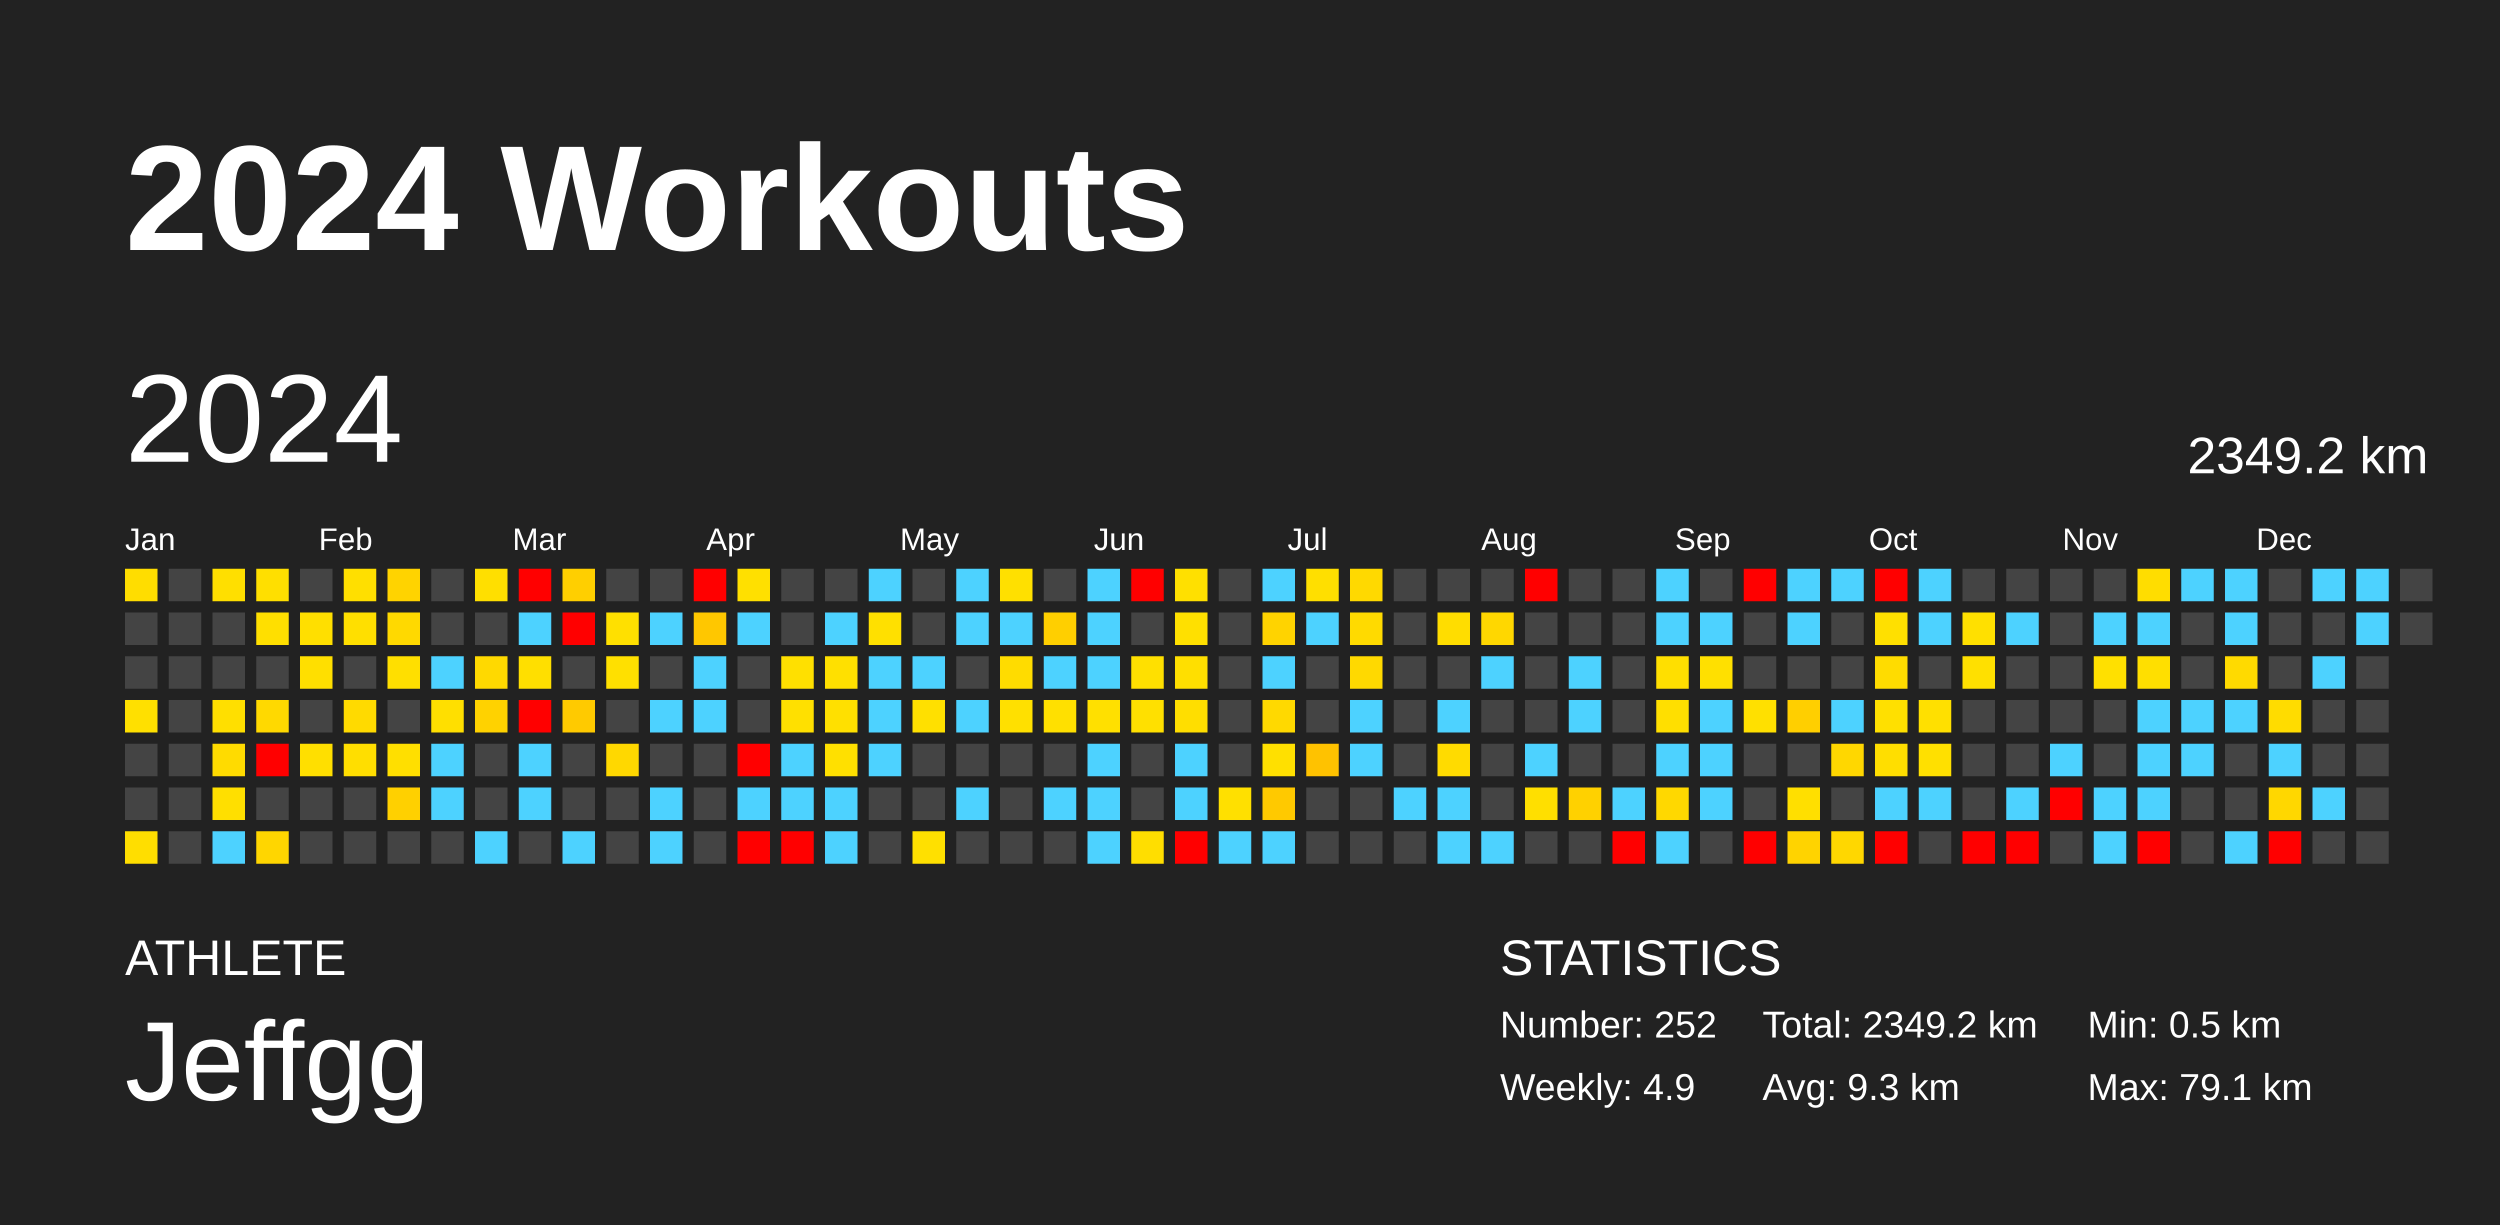
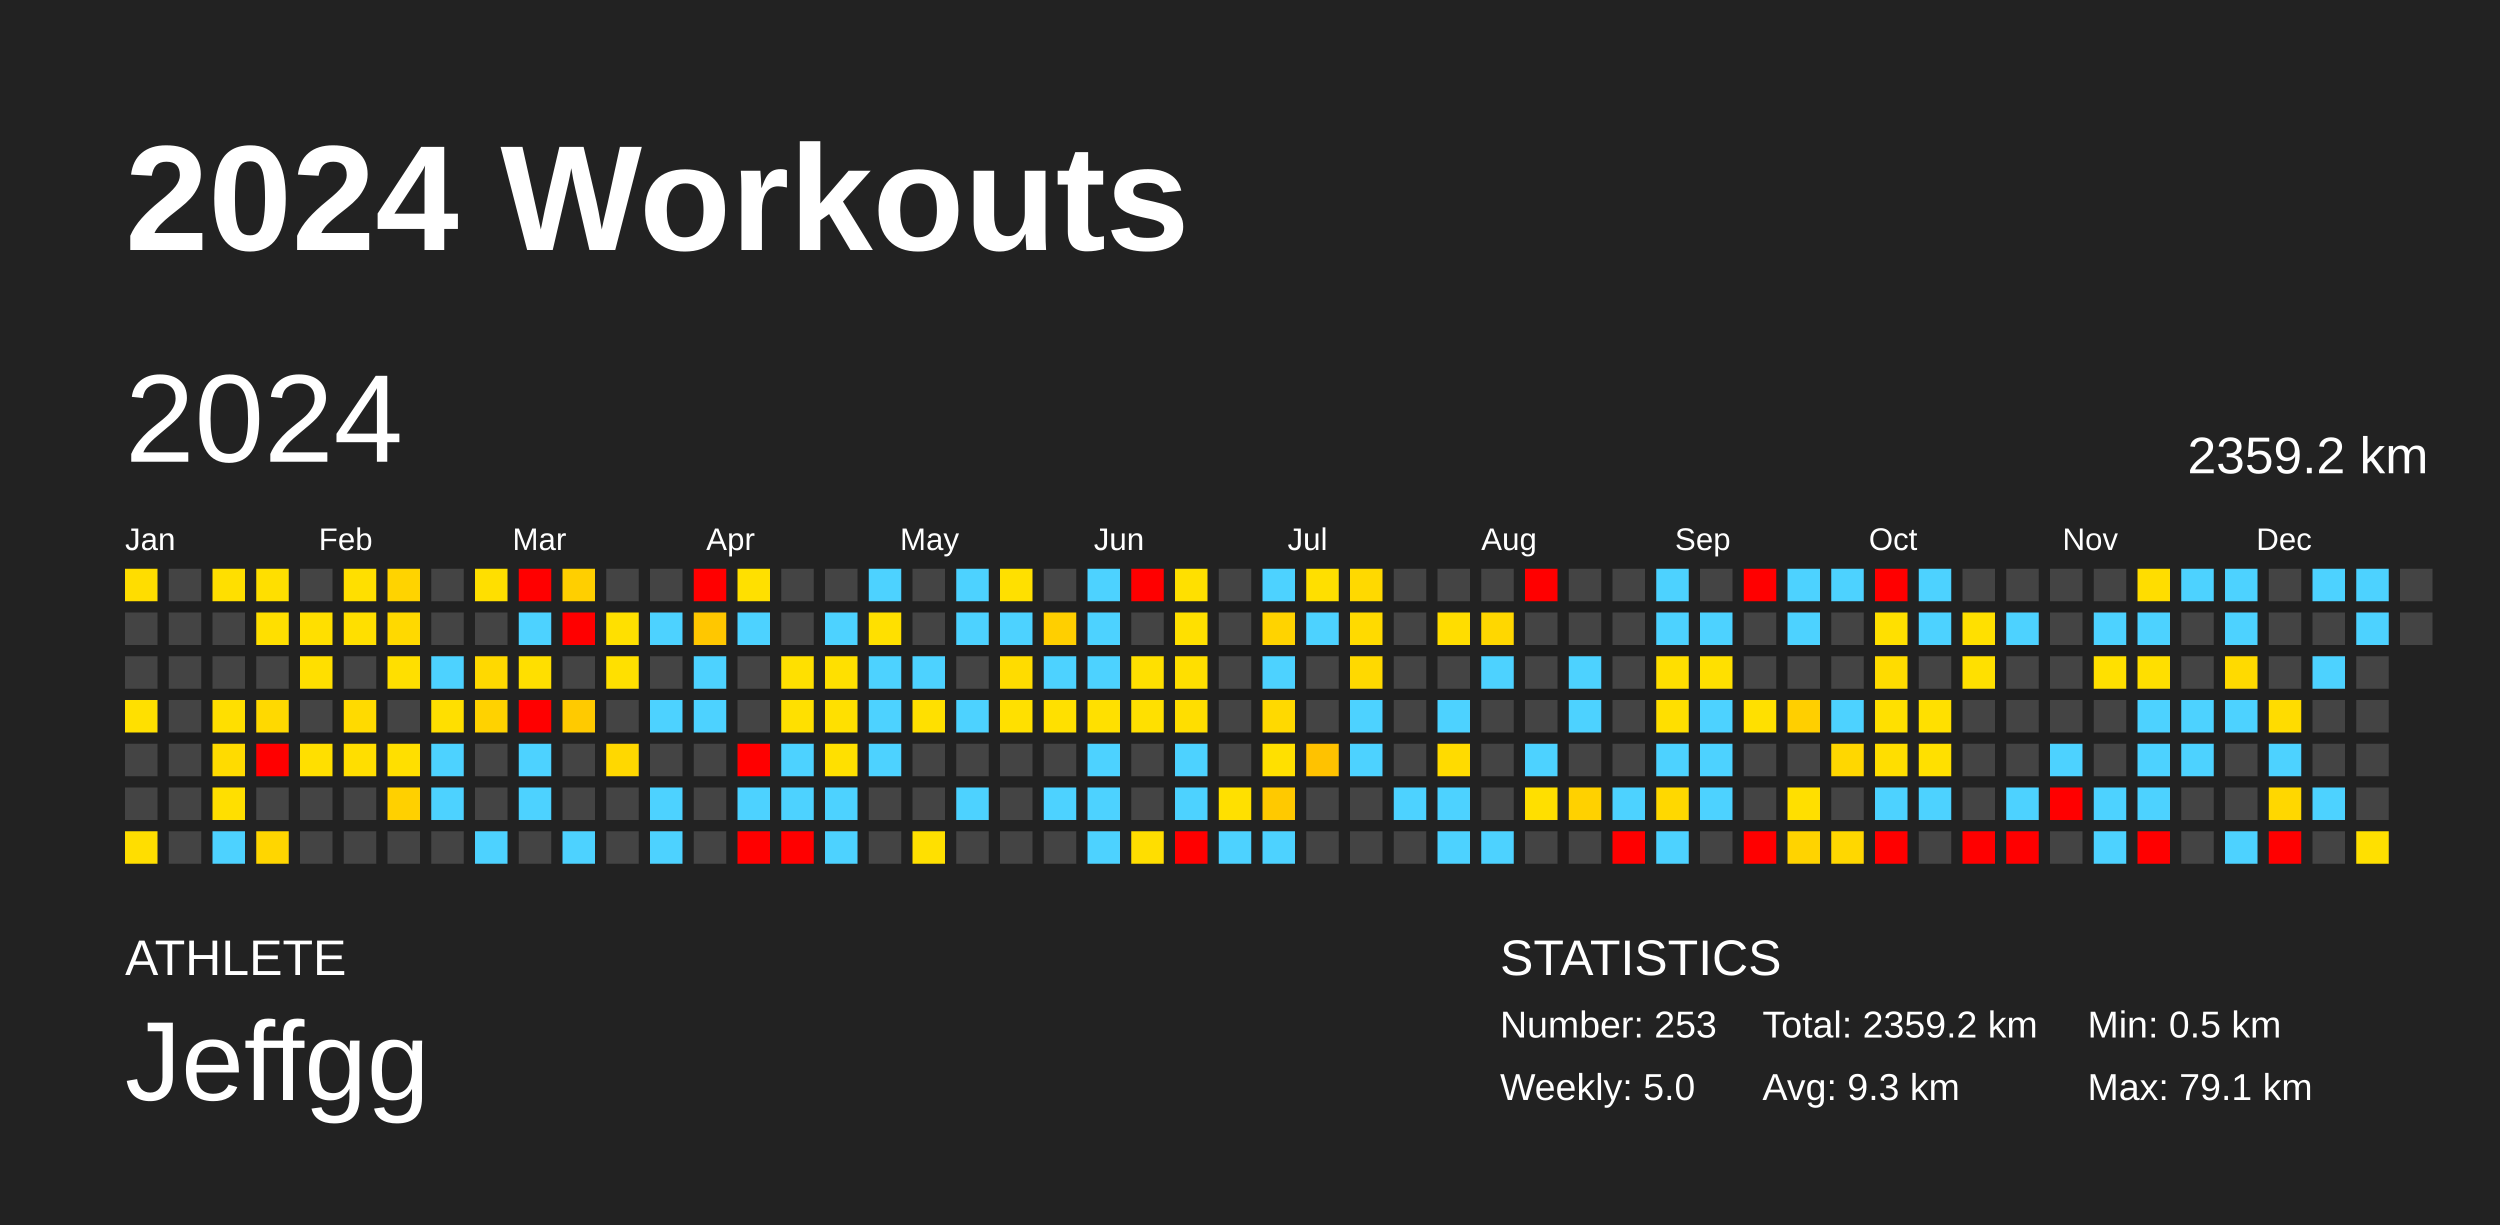
<svg xmlns="http://www.w3.org/2000/svg" baseProfile="full" height="98mm" version="1.1" viewBox="0,0,200,98" width="200mm">
  <defs />
  <rect fill="#222222" height="98" width="200" x="0" y="0" />
  <text fill="#FFFFFF" style="font-size:12px; font-family:Arial; font-weight:bold;" x="10" y="20">2024 Workouts</text>
  <text fill="#FFFFFF" style="font-size:4px; font-family:Arial" x="10" y="78">ATHLETE</text>
  <text fill="#FFFFFF" style="font-size:9px; font-family:Arial" x="10" y="88">Jeffgg</text>
  <text fill="#FFFFFF" style="font-size:4px; font-family:Arial" x="120" y="78">STATISTICS</text>
-   <text fill="#FFFFFF" style="font-size:3px; font-family:Arial" x="120" y="83">Number: 252</text>
-   <text fill="#FFFFFF" style="font-size:3px; font-family:Arial" x="120" y="88">Weekly: 4.9</text>
-   <text fill="#FFFFFF" style="font-size:3px; font-family:Arial" x="141" y="83">Total: 2349.2 km</text>
+   <text fill="#FFFFFF" style="font-size:3px; font-family:Arial" x="120" y="83">Number: 253</text>
+   <text fill="#FFFFFF" style="font-size:3px; font-family:Arial" x="120" y="88">Weekly: 5.0</text>
+   <text fill="#FFFFFF" style="font-size:3px; font-family:Arial" x="141" y="83">Total: 2359.2 km</text>
  <text fill="#FFFFFF" style="font-size:3px; font-family:Arial" x="141" y="88">Avg: 9.3 km</text>
  <text fill="#FFFFFF" style="font-size:3px; font-family:Arial" x="167" y="83">Min: 0.5 km</text>
  <text fill="#FFFFFF" style="font-size:3px; font-family:Arial" x="167" y="88">Max: 79.1 km</text>
  <text dominant-baseline="hanging" fill="#FFFFFF" style="font-size:10.0px; font-family:Arial;" x="10" y="30">2024</text>
-   <text dominant-baseline="hanging" fill="#FFFFFF" style="font-size:4.125px; font-family:Arial;" x="175" y="35">2349.2 km</text>
+   <text dominant-baseline="hanging" fill="#FFFFFF" style="font-size:4.125px; font-family:Arial;" x="175" y="35">2359.2 km</text>
  <text fill="#FFFFFF" style="font-size:2.5px; font-family:Arial" x="10.0" y="44">Jan</text>
  <text fill="#FFFFFF" style="font-size:2.5px; font-family:Arial" x="25.5" y="44">Feb</text>
  <text fill="#FFFFFF" style="font-size:2.5px; font-family:Arial" x="41.0" y="44">Mar</text>
  <text fill="#FFFFFF" style="font-size:2.5px; font-family:Arial" x="56.5" y="44">Apr</text>
  <text fill="#FFFFFF" style="font-size:2.5px; font-family:Arial" x="72.0" y="44">May</text>
  <text fill="#FFFFFF" style="font-size:2.5px; font-family:Arial" x="87.5" y="44">Jun</text>
  <text fill="#FFFFFF" style="font-size:2.5px; font-family:Arial" x="103.0" y="44">Jul</text>
  <text fill="#FFFFFF" style="font-size:2.5px; font-family:Arial" x="118.5" y="44">Aug</text>
  <text fill="#FFFFFF" style="font-size:2.5px; font-family:Arial" x="134.0" y="44">Sep</text>
  <text fill="#FFFFFF" style="font-size:2.5px; font-family:Arial" x="149.5" y="44">Oct</text>
  <text fill="#FFFFFF" style="font-size:2.5px; font-family:Arial" x="165.0" y="44">Nov</text>
  <text fill="#FFFFFF" style="font-size:2.5px; font-family:Arial" x="180.5" y="44">Dec</text>
  <rect fill="#ffdd00" height="2.6" width="2.6" x="10.0" y="45.5" />
  <rect fill="#444444" height="2.6" width="2.6" x="10.0" y="49.0" />
  <rect fill="#444444" height="2.6" width="2.6" x="10.0" y="52.5" />
  <rect fill="#ffe000" height="2.6" width="2.6" x="10.0" y="56.0" />
  <rect fill="#444444" height="2.6" width="2.6" x="10.0" y="59.5" />
  <rect fill="#444444" height="2.6" width="2.6" x="10.0" y="63.0" />
  <rect fill="#ffde00" height="2.6" width="2.6" x="10.0" y="66.5" />
  <rect fill="#444444" height="2.6" width="2.6" x="13.5" y="45.5" />
  <rect fill="#444444" height="2.6" width="2.6" x="13.5" y="49.0" />
  <rect fill="#444444" height="2.6" width="2.6" x="13.5" y="52.5" />
  <rect fill="#444444" height="2.6" width="2.6" x="13.5" y="56.0" />
  <rect fill="#444444" height="2.6" width="2.6" x="13.5" y="59.5" />
  <rect fill="#444444" height="2.6" width="2.6" x="13.5" y="63.0" />
  <rect fill="#444444" height="2.6" width="2.6" x="13.5" y="66.5" />
  <rect fill="#ffdf00" height="2.6" width="2.6" x="17.0" y="45.5" />
  <rect fill="#444444" height="2.6" width="2.6" x="17.0" y="49.0" />
  <rect fill="#444444" height="2.6" width="2.6" x="17.0" y="52.5" />
  <rect fill="#ffdf00" height="2.6" width="2.6" x="17.0" y="56.0" />
  <rect fill="#ffdb00" height="2.6" width="2.6" x="17.0" y="59.5" />
  <rect fill="#ffdf00" height="2.6" width="2.6" x="17.0" y="63.0" />
  <rect fill="#4dd2ff" height="2.6" width="2.6" x="17.0" y="66.5" />
  <rect fill="#ffdf00" height="2.6" width="2.6" x="20.5" y="45.5" />
  <rect fill="#ffdf00" height="2.6" width="2.6" x="20.5" y="49.0" />
  <rect fill="#444444" height="2.6" width="2.6" x="20.5" y="52.5" />
  <rect fill="#ffd900" height="2.6" width="2.6" x="20.5" y="56.0" />
  <rect fill="red" height="2.6" width="2.6" x="20.5" y="59.5" />
  <rect fill="#444444" height="2.6" width="2.6" x="20.5" y="63.0" />
  <rect fill="#ffd600" height="2.6" width="2.6" x="20.5" y="66.5" />
  <rect fill="#444444" height="2.6" width="2.6" x="24.0" y="45.5" />
  <rect fill="#ffdf00" height="2.6" width="2.6" x="24.0" y="49.0" />
  <rect fill="#ffdf00" height="2.6" width="2.6" x="24.0" y="52.5" />
  <rect fill="#444444" height="2.6" width="2.6" x="24.0" y="56.0" />
  <rect fill="#ffdf00" height="2.6" width="2.6" x="24.0" y="59.5" />
  <rect fill="#444444" height="2.6" width="2.6" x="24.0" y="63.0" />
  <rect fill="#444444" height="2.6" width="2.6" x="24.0" y="66.5" />
  <rect fill="#ffdf00" height="2.6" width="2.6" x="27.5" y="45.5" />
  <rect fill="#ffdf00" height="2.6" width="2.6" x="27.5" y="49.0" />
  <rect fill="#444444" height="2.6" width="2.6" x="27.5" y="52.5" />
  <rect fill="#ffda00" height="2.6" width="2.6" x="27.5" y="56.0" />
  <rect fill="#ffde00" height="2.6" width="2.6" x="27.5" y="59.5" />
  <rect fill="#444444" height="2.6" width="2.6" x="27.5" y="63.0" />
  <rect fill="#444444" height="2.6" width="2.6" x="27.5" y="66.5" />
  <rect fill="#ffd300" height="2.6" width="2.6" x="31.0" y="45.5" />
  <rect fill="#ffd900" height="2.6" width="2.6" x="31.0" y="49.0" />
  <rect fill="#ffdf00" height="2.6" width="2.6" x="31.0" y="52.5" />
  <rect fill="#444444" height="2.6" width="2.6" x="31.0" y="56.0" />
  <rect fill="#ffdf00" height="2.6" width="2.6" x="31.0" y="59.5" />
  <rect fill="#ffd000" height="2.6" width="2.6" x="31.0" y="63.0" />
  <rect fill="#444444" height="2.6" width="2.6" x="31.0" y="66.5" />
  <rect fill="#444444" height="2.6" width="2.6" x="34.5" y="45.5" />
  <rect fill="#444444" height="2.6" width="2.6" x="34.5" y="49.0" />
  <rect fill="#4dd2ff" height="2.6" width="2.6" x="34.5" y="52.5" />
  <rect fill="#ffdf00" height="2.6" width="2.6" x="34.5" y="56.0" />
  <rect fill="#4dd2ff" height="2.6" width="2.6" x="34.5" y="59.5" />
  <rect fill="#4dd2ff" height="2.6" width="2.6" x="34.5" y="63.0" />
  <rect fill="#444444" height="2.6" width="2.6" x="34.5" y="66.5" />
  <rect fill="#ffdf00" height="2.6" width="2.6" x="38.0" y="45.5" />
  <rect fill="#444444" height="2.6" width="2.6" x="38.0" y="49.0" />
  <rect fill="#ffd900" height="2.6" width="2.6" x="38.0" y="52.5" />
  <rect fill="#ffd200" height="2.6" width="2.6" x="38.0" y="56.0" />
  <rect fill="#444444" height="2.6" width="2.6" x="38.0" y="59.5" />
  <rect fill="#444444" height="2.6" width="2.6" x="38.0" y="63.0" />
  <rect fill="#4dd2ff" height="2.6" width="2.6" x="38.0" y="66.5" />
  <rect fill="red" height="2.6" width="2.6" x="41.5" y="45.5" />
  <rect fill="#4dd2ff" height="2.6" width="2.6" x="41.5" y="49.0" />
  <rect fill="#ffdf00" height="2.6" width="2.6" x="41.5" y="52.5" />
  <rect fill="red" height="2.6" width="2.6" x="41.5" y="56.0" />
  <rect fill="#4dd2ff" height="2.6" width="2.6" x="41.5" y="59.5" />
  <rect fill="#4dd2ff" height="2.6" width="2.6" x="41.5" y="63.0" />
  <rect fill="#444444" height="2.6" width="2.6" x="41.5" y="66.5" />
  <rect fill="#ffcf00" height="2.6" width="2.6" x="45.0" y="45.5" />
  <rect fill="red" height="2.6" width="2.6" x="45.0" y="49.0" />
  <rect fill="#444444" height="2.6" width="2.6" x="45.0" y="52.5" />
  <rect fill="#ffca00" height="2.6" width="2.6" x="45.0" y="56.0" />
  <rect fill="#444444" height="2.6" width="2.6" x="45.0" y="59.5" />
  <rect fill="#444444" height="2.6" width="2.6" x="45.0" y="63.0" />
  <rect fill="#4dd2ff" height="2.6" width="2.6" x="45.0" y="66.5" />
  <rect fill="#444444" height="2.6" width="2.6" x="48.5" y="45.5" />
  <rect fill="#ffe000" height="2.6" width="2.6" x="48.5" y="49.0" />
  <rect fill="#ffe000" height="2.6" width="2.6" x="48.5" y="52.5" />
  <rect fill="#444444" height="2.6" width="2.6" x="48.5" y="56.0" />
  <rect fill="#ffd800" height="2.6" width="2.6" x="48.5" y="59.5" />
  <rect fill="#444444" height="2.6" width="2.6" x="48.5" y="63.0" />
  <rect fill="#444444" height="2.6" width="2.6" x="48.5" y="66.5" />
  <rect fill="#444444" height="2.6" width="2.6" x="52.0" y="45.5" />
  <rect fill="#4dd2ff" height="2.6" width="2.6" x="52.0" y="49.0" />
  <rect fill="#444444" height="2.6" width="2.6" x="52.0" y="52.5" />
  <rect fill="#4dd2ff" height="2.6" width="2.6" x="52.0" y="56.0" />
  <rect fill="#444444" height="2.6" width="2.6" x="52.0" y="59.5" />
  <rect fill="#4dd2ff" height="2.6" width="2.6" x="52.0" y="63.0" />
  <rect fill="#4dd2ff" height="2.6" width="2.6" x="52.0" y="66.5" />
  <rect fill="red" height="2.6" width="2.6" x="55.5" y="45.5" />
  <rect fill="#ffc700" height="2.6" width="2.6" x="55.5" y="49.0" />
  <rect fill="#4dd2ff" height="2.6" width="2.6" x="55.5" y="52.5" />
  <rect fill="#4dd2ff" height="2.6" width="2.6" x="55.5" y="56.0" />
  <rect fill="#444444" height="2.6" width="2.6" x="55.5" y="59.5" />
  <rect fill="#444444" height="2.6" width="2.6" x="55.5" y="63.0" />
  <rect fill="#444444" height="2.6" width="2.6" x="55.5" y="66.5" />
  <rect fill="#ffe000" height="2.6" width="2.6" x="59.0" y="45.5" />
  <rect fill="#4dd2ff" height="2.6" width="2.6" x="59.0" y="49.0" />
  <rect fill="#444444" height="2.6" width="2.6" x="59.0" y="52.5" />
  <rect fill="#444444" height="2.6" width="2.6" x="59.0" y="56.0" />
  <rect fill="red" height="2.6" width="2.6" x="59.0" y="59.5" />
  <rect fill="#4dd2ff" height="2.6" width="2.6" x="59.0" y="63.0" />
  <rect fill="red" height="2.6" width="2.6" x="59.0" y="66.5" />
  <rect fill="#444444" height="2.6" width="2.6" x="62.5" y="45.5" />
  <rect fill="#444444" height="2.6" width="2.6" x="62.5" y="49.0" />
  <rect fill="#ffe000" height="2.6" width="2.6" x="62.5" y="52.5" />
  <rect fill="#ffe000" height="2.6" width="2.6" x="62.5" y="56.0" />
  <rect fill="#4dd2ff" height="2.6" width="2.6" x="62.5" y="59.5" />
  <rect fill="#4dd2ff" height="2.6" width="2.6" x="62.5" y="63.0" />
  <rect fill="red" height="2.6" width="2.6" x="62.5" y="66.5" />
  <rect fill="#444444" height="2.6" width="2.6" x="66.0" y="45.5" />
  <rect fill="#4dd2ff" height="2.6" width="2.6" x="66.0" y="49.0" />
  <rect fill="#ffe000" height="2.6" width="2.6" x="66.0" y="52.5" />
  <rect fill="#ffe000" height="2.6" width="2.6" x="66.0" y="56.0" />
  <rect fill="#ffe000" height="2.6" width="2.6" x="66.0" y="59.5" />
  <rect fill="#4dd2ff" height="2.6" width="2.6" x="66.0" y="63.0" />
  <rect fill="#4dd2ff" height="2.6" width="2.6" x="66.0" y="66.5" />
  <rect fill="#4dd2ff" height="2.6" width="2.6" x="69.5" y="45.5" />
  <rect fill="#ffe000" height="2.6" width="2.6" x="69.5" y="49.0" />
  <rect fill="#4dd2ff" height="2.6" width="2.6" x="69.5" y="52.5" />
  <rect fill="#4dd2ff" height="2.6" width="2.6" x="69.5" y="56.0" />
  <rect fill="#4dd2ff" height="2.6" width="2.6" x="69.5" y="59.5" />
  <rect fill="#444444" height="2.6" width="2.6" x="69.5" y="63.0" />
  <rect fill="#444444" height="2.6" width="2.6" x="69.5" y="66.5" />
  <rect fill="#444444" height="2.6" width="2.6" x="73.0" y="45.5" />
  <rect fill="#444444" height="2.6" width="2.6" x="73.0" y="49.0" />
  <rect fill="#4dd2ff" height="2.6" width="2.6" x="73.0" y="52.5" />
  <rect fill="#ffe000" height="2.6" width="2.6" x="73.0" y="56.0" />
  <rect fill="#444444" height="2.6" width="2.6" x="73.0" y="59.5" />
  <rect fill="#444444" height="2.6" width="2.6" x="73.0" y="63.0" />
  <rect fill="#ffe000" height="2.6" width="2.6" x="73.0" y="66.5" />
  <rect fill="#4dd2ff" height="2.6" width="2.6" x="76.5" y="45.5" />
  <rect fill="#4dd2ff" height="2.6" width="2.6" x="76.5" y="49.0" />
  <rect fill="#444444" height="2.6" width="2.6" x="76.5" y="52.5" />
  <rect fill="#4dd2ff" height="2.6" width="2.6" x="76.5" y="56.0" />
  <rect fill="#444444" height="2.6" width="2.6" x="76.5" y="59.5" />
  <rect fill="#4dd2ff" height="2.6" width="2.6" x="76.5" y="63.0" />
  <rect fill="#444444" height="2.6" width="2.6" x="76.5" y="66.5" />
  <rect fill="#ffe000" height="2.6" width="2.6" x="80.0" y="45.5" />
  <rect fill="#4dd2ff" height="2.6" width="2.6" x="80.0" y="49.0" />
  <rect fill="#ffdc00" height="2.6" width="2.6" x="80.0" y="52.5" />
  <rect fill="#ffe000" height="2.6" width="2.6" x="80.0" y="56.0" />
  <rect fill="#444444" height="2.6" width="2.6" x="80.0" y="59.5" />
  <rect fill="#444444" height="2.6" width="2.6" x="80.0" y="63.0" />
  <rect fill="#444444" height="2.6" width="2.6" x="80.0" y="66.5" />
  <rect fill="#444444" height="2.6" width="2.6" x="83.5" y="45.5" />
  <rect fill="#ffcf00" height="2.6" width="2.6" x="83.5" y="49.0" />
  <rect fill="#4dd2ff" height="2.6" width="2.6" x="83.5" y="52.5" />
  <rect fill="#ffe000" height="2.6" width="2.6" x="83.5" y="56.0" />
  <rect fill="#444444" height="2.6" width="2.6" x="83.5" y="59.5" />
  <rect fill="#4dd2ff" height="2.6" width="2.6" x="83.5" y="63.0" />
  <rect fill="#444444" height="2.6" width="2.6" x="83.5" y="66.5" />
  <rect fill="#4dd2ff" height="2.6" width="2.6" x="87.0" y="45.5" />
  <rect fill="#4dd2ff" height="2.6" width="2.6" x="87.0" y="49.0" />
  <rect fill="#4dd2ff" height="2.6" width="2.6" x="87.0" y="52.5" />
  <rect fill="#ffe000" height="2.6" width="2.6" x="87.0" y="56.0" />
  <rect fill="#4dd2ff" height="2.6" width="2.6" x="87.0" y="59.5" />
  <rect fill="#4dd2ff" height="2.6" width="2.6" x="87.0" y="63.0" />
  <rect fill="#4dd2ff" height="2.6" width="2.6" x="87.0" y="66.5" />
  <rect fill="red" height="2.6" width="2.6" x="90.5" y="45.5" />
  <rect fill="#444444" height="2.6" width="2.6" x="90.5" y="49.0" />
  <rect fill="#ffe000" height="2.6" width="2.6" x="90.5" y="52.5" />
  <rect fill="#ffe000" height="2.6" width="2.6" x="90.5" y="56.0" />
  <rect fill="#444444" height="2.6" width="2.6" x="90.5" y="59.5" />
  <rect fill="#444444" height="2.6" width="2.6" x="90.5" y="63.0" />
  <rect fill="#ffde00" height="2.6" width="2.6" x="90.5" y="66.5" />
  <rect fill="#ffe000" height="2.6" width="2.6" x="94.0" y="45.5" />
  <rect fill="#ffe000" height="2.6" width="2.6" x="94.0" y="49.0" />
  <rect fill="#ffdf00" height="2.6" width="2.6" x="94.0" y="52.5" />
  <rect fill="#ffde00" height="2.6" width="2.6" x="94.0" y="56.0" />
  <rect fill="#4dd2ff" height="2.6" width="2.6" x="94.0" y="59.5" />
  <rect fill="#4dd2ff" height="2.6" width="2.6" x="94.0" y="63.0" />
  <rect fill="red" height="2.6" width="2.6" x="94.0" y="66.5" />
  <rect fill="#444444" height="2.6" width="2.6" x="97.5" y="45.5" />
  <rect fill="#444444" height="2.6" width="2.6" x="97.5" y="49.0" />
  <rect fill="#444444" height="2.6" width="2.6" x="97.5" y="52.5" />
  <rect fill="#444444" height="2.6" width="2.6" x="97.5" y="56.0" />
  <rect fill="#444444" height="2.6" width="2.6" x="97.5" y="59.5" />
  <rect fill="#ffe000" height="2.6" width="2.6" x="97.5" y="63.0" />
  <rect fill="#4dd2ff" height="2.6" width="2.6" x="97.5" y="66.5" />
  <rect fill="#4dd2ff" height="2.6" width="2.6" x="101.0" y="45.5" />
  <rect fill="#ffd300" height="2.6" width="2.6" x="101.0" y="49.0" />
  <rect fill="#4dd2ff" height="2.6" width="2.6" x="101.0" y="52.5" />
  <rect fill="#ffd900" height="2.6" width="2.6" x="101.0" y="56.0" />
  <rect fill="#ffe000" height="2.6" width="2.6" x="101.0" y="59.5" />
  <rect fill="#ffc900" height="2.6" width="2.6" x="101.0" y="63.0" />
  <rect fill="#4dd2ff" height="2.6" width="2.6" x="101.0" y="66.5" />
  <rect fill="#ffdf00" height="2.6" width="2.6" x="104.5" y="45.5" />
  <rect fill="#4dd2ff" height="2.6" width="2.6" x="104.5" y="49.0" />
  <rect fill="#444444" height="2.6" width="2.6" x="104.5" y="52.5" />
  <rect fill="#444444" height="2.6" width="2.6" x="104.5" y="56.0" />
  <rect fill="#ffc200" height="2.6" width="2.6" x="104.5" y="59.5" />
  <rect fill="#444444" height="2.6" width="2.6" x="104.5" y="63.0" />
  <rect fill="#444444" height="2.6" width="2.6" x="104.5" y="66.5" />
  <rect fill="#ffd900" height="2.6" width="2.6" x="108.0" y="45.5" />
  <rect fill="#ffda00" height="2.6" width="2.6" x="108.0" y="49.0" />
  <rect fill="#ffd900" height="2.6" width="2.6" x="108.0" y="52.5" />
  <rect fill="#4dd2ff" height="2.6" width="2.6" x="108.0" y="56.0" />
  <rect fill="#4dd2ff" height="2.6" width="2.6" x="108.0" y="59.5" />
  <rect fill="#444444" height="2.6" width="2.6" x="108.0" y="63.0" />
  <rect fill="#444444" height="2.6" width="2.6" x="108.0" y="66.5" />
  <rect fill="#444444" height="2.6" width="2.6" x="111.5" y="45.5" />
  <rect fill="#444444" height="2.6" width="2.6" x="111.5" y="49.0" />
  <rect fill="#444444" height="2.6" width="2.6" x="111.5" y="52.5" />
  <rect fill="#444444" height="2.6" width="2.6" x="111.5" y="56.0" />
  <rect fill="#444444" height="2.6" width="2.6" x="111.5" y="59.5" />
  <rect fill="#4dd2ff" height="2.6" width="2.6" x="111.5" y="63.0" />
  <rect fill="#444444" height="2.6" width="2.6" x="111.5" y="66.5" />
  <rect fill="#444444" height="2.6" width="2.6" x="115.0" y="45.5" />
  <rect fill="#ffdd00" height="2.6" width="2.6" x="115.0" y="49.0" />
  <rect fill="#444444" height="2.6" width="2.6" x="115.0" y="52.5" />
  <rect fill="#4dd2ff" height="2.6" width="2.6" x="115.0" y="56.0" />
  <rect fill="#ffdb00" height="2.6" width="2.6" x="115.0" y="59.5" />
  <rect fill="#4dd2ff" height="2.6" width="2.6" x="115.0" y="63.0" />
  <rect fill="#4dd2ff" height="2.6" width="2.6" x="115.0" y="66.5" />
  <rect fill="#444444" height="2.6" width="2.6" x="118.5" y="45.5" />
  <rect fill="#ffd700" height="2.6" width="2.6" x="118.5" y="49.0" />
  <rect fill="#4dd2ff" height="2.6" width="2.6" x="118.5" y="52.5" />
  <rect fill="#444444" height="2.6" width="2.6" x="118.5" y="56.0" />
  <rect fill="#444444" height="2.6" width="2.6" x="118.5" y="59.5" />
  <rect fill="#444444" height="2.6" width="2.6" x="118.5" y="63.0" />
  <rect fill="#4dd2ff" height="2.6" width="2.6" x="118.5" y="66.5" />
  <rect fill="red" height="2.6" width="2.6" x="122.0" y="45.5" />
  <rect fill="#444444" height="2.6" width="2.6" x="122.0" y="49.0" />
  <rect fill="#444444" height="2.6" width="2.6" x="122.0" y="52.5" />
  <rect fill="#444444" height="2.6" width="2.6" x="122.0" y="56.0" />
  <rect fill="#4dd2ff" height="2.6" width="2.6" x="122.0" y="59.5" />
  <rect fill="#ffdf00" height="2.6" width="2.6" x="122.0" y="63.0" />
  <rect fill="#444444" height="2.6" width="2.6" x="122.0" y="66.5" />
  <rect fill="#444444" height="2.6" width="2.6" x="125.5" y="45.5" />
  <rect fill="#444444" height="2.6" width="2.6" x="125.5" y="49.0" />
  <rect fill="#4dd2ff" height="2.6" width="2.6" x="125.5" y="52.5" />
  <rect fill="#4dd2ff" height="2.6" width="2.6" x="125.5" y="56.0" />
  <rect fill="#444444" height="2.6" width="2.6" x="125.5" y="59.5" />
  <rect fill="#ffd100" height="2.6" width="2.6" x="125.5" y="63.0" />
  <rect fill="#444444" height="2.6" width="2.6" x="125.5" y="66.5" />
  <rect fill="#444444" height="2.6" width="2.6" x="129.0" y="45.5" />
  <rect fill="#444444" height="2.6" width="2.6" x="129.0" y="49.0" />
  <rect fill="#444444" height="2.6" width="2.6" x="129.0" y="52.5" />
  <rect fill="#444444" height="2.6" width="2.6" x="129.0" y="56.0" />
  <rect fill="#444444" height="2.6" width="2.6" x="129.0" y="59.5" />
  <rect fill="#4dd2ff" height="2.6" width="2.6" x="129.0" y="63.0" />
  <rect fill="red" height="2.6" width="2.6" x="129.0" y="66.5" />
  <rect fill="#4dd2ff" height="2.6" width="2.6" x="132.5" y="45.5" />
  <rect fill="#4dd2ff" height="2.6" width="2.6" x="132.5" y="49.0" />
  <rect fill="#ffdf00" height="2.6" width="2.6" x="132.5" y="52.5" />
  <rect fill="#ffdf00" height="2.6" width="2.6" x="132.5" y="56.0" />
  <rect fill="#4dd2ff" height="2.6" width="2.6" x="132.5" y="59.5" />
  <rect fill="#ffd800" height="2.6" width="2.6" x="132.5" y="63.0" />
  <rect fill="#4dd2ff" height="2.6" width="2.6" x="132.5" y="66.5" />
  <rect fill="#444444" height="2.6" width="2.6" x="136.0" y="45.5" />
  <rect fill="#4dd2ff" height="2.6" width="2.6" x="136.0" y="49.0" />
  <rect fill="#ffe000" height="2.6" width="2.6" x="136.0" y="52.5" />
  <rect fill="#4dd2ff" height="2.6" width="2.6" x="136.0" y="56.0" />
  <rect fill="#4dd2ff" height="2.6" width="2.6" x="136.0" y="59.5" />
  <rect fill="#4dd2ff" height="2.6" width="2.6" x="136.0" y="63.0" />
  <rect fill="#444444" height="2.6" width="2.6" x="136.0" y="66.5" />
  <rect fill="red" height="2.6" width="2.6" x="139.5" y="45.5" />
  <rect fill="#444444" height="2.6" width="2.6" x="139.5" y="49.0" />
  <rect fill="#444444" height="2.6" width="2.6" x="139.5" y="52.5" />
  <rect fill="#ffe000" height="2.6" width="2.6" x="139.5" y="56.0" />
  <rect fill="#444444" height="2.6" width="2.6" x="139.5" y="59.5" />
  <rect fill="#444444" height="2.6" width="2.6" x="139.5" y="63.0" />
  <rect fill="red" height="2.6" width="2.6" x="139.5" y="66.5" />
  <rect fill="#4dd2ff" height="2.6" width="2.6" x="143.0" y="45.5" />
  <rect fill="#4dd2ff" height="2.6" width="2.6" x="143.0" y="49.0" />
  <rect fill="#444444" height="2.6" width="2.6" x="143.0" y="52.5" />
  <rect fill="#ffcf00" height="2.6" width="2.6" x="143.0" y="56.0" />
  <rect fill="#444444" height="2.6" width="2.6" x="143.0" y="59.5" />
  <rect fill="#ffdf00" height="2.6" width="2.6" x="143.0" y="63.0" />
  <rect fill="#ffd300" height="2.6" width="2.6" x="143.0" y="66.5" />
  <rect fill="#4dd2ff" height="2.6" width="2.6" x="146.5" y="45.5" />
  <rect fill="#444444" height="2.6" width="2.6" x="146.5" y="49.0" />
  <rect fill="#444444" height="2.6" width="2.6" x="146.5" y="52.5" />
  <rect fill="#4dd2ff" height="2.6" width="2.6" x="146.5" y="56.0" />
  <rect fill="#ffd700" height="2.6" width="2.6" x="146.5" y="59.5" />
  <rect fill="#444444" height="2.6" width="2.6" x="146.5" y="63.0" />
  <rect fill="#ffd700" height="2.6" width="2.6" x="146.5" y="66.5" />
  <rect fill="red" height="2.6" width="2.6" x="150.0" y="45.5" />
  <rect fill="#ffe000" height="2.6" width="2.6" x="150.0" y="49.0" />
  <rect fill="#ffdc00" height="2.6" width="2.6" x="150.0" y="52.5" />
  <rect fill="#ffe000" height="2.6" width="2.6" x="150.0" y="56.0" />
  <rect fill="#ffde00" height="2.6" width="2.6" x="150.0" y="59.5" />
  <rect fill="#4dd2ff" height="2.6" width="2.6" x="150.0" y="63.0" />
  <rect fill="red" height="2.6" width="2.6" x="150.0" y="66.5" />
  <rect fill="#4dd2ff" height="2.6" width="2.6" x="153.5" y="45.5" />
  <rect fill="#4dd2ff" height="2.6" width="2.6" x="153.5" y="49.0" />
  <rect fill="#444444" height="2.6" width="2.6" x="153.5" y="52.5" />
  <rect fill="#ffe000" height="2.6" width="2.6" x="153.5" y="56.0" />
  <rect fill="#ffe000" height="2.6" width="2.6" x="153.5" y="59.5" />
  <rect fill="#4dd2ff" height="2.6" width="2.6" x="153.5" y="63.0" />
  <rect fill="#444444" height="2.6" width="2.6" x="153.5" y="66.5" />
  <rect fill="#444444" height="2.6" width="2.6" x="157.0" y="45.5" />
  <rect fill="#ffe000" height="2.6" width="2.6" x="157.0" y="49.0" />
  <rect fill="#ffe000" height="2.6" width="2.6" x="157.0" y="52.5" />
  <rect fill="#444444" height="2.6" width="2.6" x="157.0" y="56.0" />
  <rect fill="#444444" height="2.6" width="2.6" x="157.0" y="59.5" />
  <rect fill="#444444" height="2.6" width="2.6" x="157.0" y="63.0" />
  <rect fill="red" height="2.6" width="2.6" x="157.0" y="66.5" />
  <rect fill="#444444" height="2.6" width="2.6" x="160.5" y="45.5" />
  <rect fill="#4dd2ff" height="2.6" width="2.6" x="160.5" y="49.0" />
  <rect fill="#444444" height="2.6" width="2.6" x="160.5" y="52.5" />
  <rect fill="#444444" height="2.6" width="2.6" x="160.5" y="56.0" />
  <rect fill="#444444" height="2.6" width="2.6" x="160.5" y="59.5" />
  <rect fill="#4dd2ff" height="2.6" width="2.6" x="160.5" y="63.0" />
  <rect fill="red" height="2.6" width="2.6" x="160.5" y="66.5" />
  <rect fill="#444444" height="2.6" width="2.6" x="164.0" y="45.5" />
  <rect fill="#444444" height="2.6" width="2.6" x="164.0" y="49.0" />
  <rect fill="#444444" height="2.6" width="2.6" x="164.0" y="52.5" />
  <rect fill="#444444" height="2.6" width="2.6" x="164.0" y="56.0" />
  <rect fill="#4dd2ff" height="2.6" width="2.6" x="164.0" y="59.5" />
  <rect fill="red" height="2.6" width="2.6" x="164.0" y="63.0" />
  <rect fill="#444444" height="2.6" width="2.6" x="164.0" y="66.5" />
  <rect fill="#444444" height="2.6" width="2.6" x="167.5" y="45.5" />
  <rect fill="#4dd2ff" height="2.6" width="2.6" x="167.5" y="49.0" />
  <rect fill="#ffe000" height="2.6" width="2.6" x="167.5" y="52.5" />
  <rect fill="#444444" height="2.6" width="2.6" x="167.5" y="56.0" />
  <rect fill="#444444" height="2.6" width="2.6" x="167.5" y="59.5" />
  <rect fill="#4dd2ff" height="2.6" width="2.6" x="167.5" y="63.0" />
  <rect fill="#4dd2ff" height="2.6" width="2.6" x="167.5" y="66.5" />
  <rect fill="#ffdd00" height="2.6" width="2.6" x="171.0" y="45.5" />
  <rect fill="#4dd2ff" height="2.6" width="2.6" x="171.0" y="49.0" />
  <rect fill="#ffdf00" height="2.6" width="2.6" x="171.0" y="52.5" />
  <rect fill="#4dd2ff" height="2.6" width="2.6" x="171.0" y="56.0" />
  <rect fill="#4dd2ff" height="2.6" width="2.6" x="171.0" y="59.5" />
  <rect fill="#4dd2ff" height="2.6" width="2.6" x="171.0" y="63.0" />
  <rect fill="red" height="2.6" width="2.6" x="171.0" y="66.5" />
  <rect fill="#4dd2ff" height="2.6" width="2.6" x="174.5" y="45.5" />
  <rect fill="#444444" height="2.6" width="2.6" x="174.5" y="49.0" />
  <rect fill="#444444" height="2.6" width="2.6" x="174.5" y="52.5" />
  <rect fill="#4dd2ff" height="2.6" width="2.6" x="174.5" y="56.0" />
  <rect fill="#4dd2ff" height="2.6" width="2.6" x="174.5" y="59.5" />
  <rect fill="#444444" height="2.6" width="2.6" x="174.5" y="63.0" />
  <rect fill="#444444" height="2.6" width="2.6" x="174.5" y="66.5" />
  <rect fill="#4dd2ff" height="2.6" width="2.6" x="178.0" y="45.5" />
  <rect fill="#4dd2ff" height="2.6" width="2.6" x="178.0" y="49.0" />
  <rect fill="#ffda00" height="2.6" width="2.6" x="178.0" y="52.5" />
  <rect fill="#4dd2ff" height="2.6" width="2.6" x="178.0" y="56.0" />
  <rect fill="#444444" height="2.6" width="2.6" x="178.0" y="59.5" />
  <rect fill="#444444" height="2.6" width="2.6" x="178.0" y="63.0" />
  <rect fill="#4dd2ff" height="2.6" width="2.6" x="178.0" y="66.5" />
  <rect fill="#444444" height="2.6" width="2.6" x="181.5" y="45.5" />
  <rect fill="#444444" height="2.6" width="2.6" x="181.5" y="49.0" />
  <rect fill="#444444" height="2.6" width="2.6" x="181.5" y="52.5" />
  <rect fill="#ffdc00" height="2.6" width="2.6" x="181.5" y="56.0" />
  <rect fill="#4dd2ff" height="2.6" width="2.6" x="181.5" y="59.5" />
  <rect fill="#ffd700" height="2.6" width="2.6" x="181.5" y="63.0" />
  <rect fill="red" height="2.6" width="2.6" x="181.5" y="66.5" />
  <rect fill="#4dd2ff" height="2.6" width="2.6" x="185.0" y="45.5" />
  <rect fill="#444444" height="2.6" width="2.6" x="185.0" y="49.0" />
  <rect fill="#4dd2ff" height="2.6" width="2.6" x="185.0" y="52.5" />
  <rect fill="#444444" height="2.6" width="2.6" x="185.0" y="56.0" />
  <rect fill="#444444" height="2.6" width="2.6" x="185.0" y="59.5" />
  <rect fill="#4dd2ff" height="2.6" width="2.6" x="185.0" y="63.0" />
  <rect fill="#444444" height="2.6" width="2.6" x="185.0" y="66.5" />
  <rect fill="#4dd2ff" height="2.6" width="2.6" x="188.5" y="45.5" />
  <rect fill="#4dd2ff" height="2.6" width="2.6" x="188.5" y="49.0" />
  <rect fill="#444444" height="2.6" width="2.6" x="188.5" y="52.5" />
  <rect fill="#444444" height="2.6" width="2.6" x="188.5" y="56.0" />
  <rect fill="#444444" height="2.6" width="2.6" x="188.5" y="59.5" />
  <rect fill="#444444" height="2.6" width="2.6" x="188.5" y="63.0" />
-   <rect fill="#444444" height="2.6" width="2.6" x="188.5" y="66.5" />
+   <rect fill="#ffe000" height="2.6" width="2.6" x="188.5" y="66.5" />
  <rect fill="#444444" height="2.6" width="2.6" x="192.0" y="45.5" />
  <rect fill="#444444" height="2.6" width="2.6" x="192.0" y="49.0" />
</svg>
